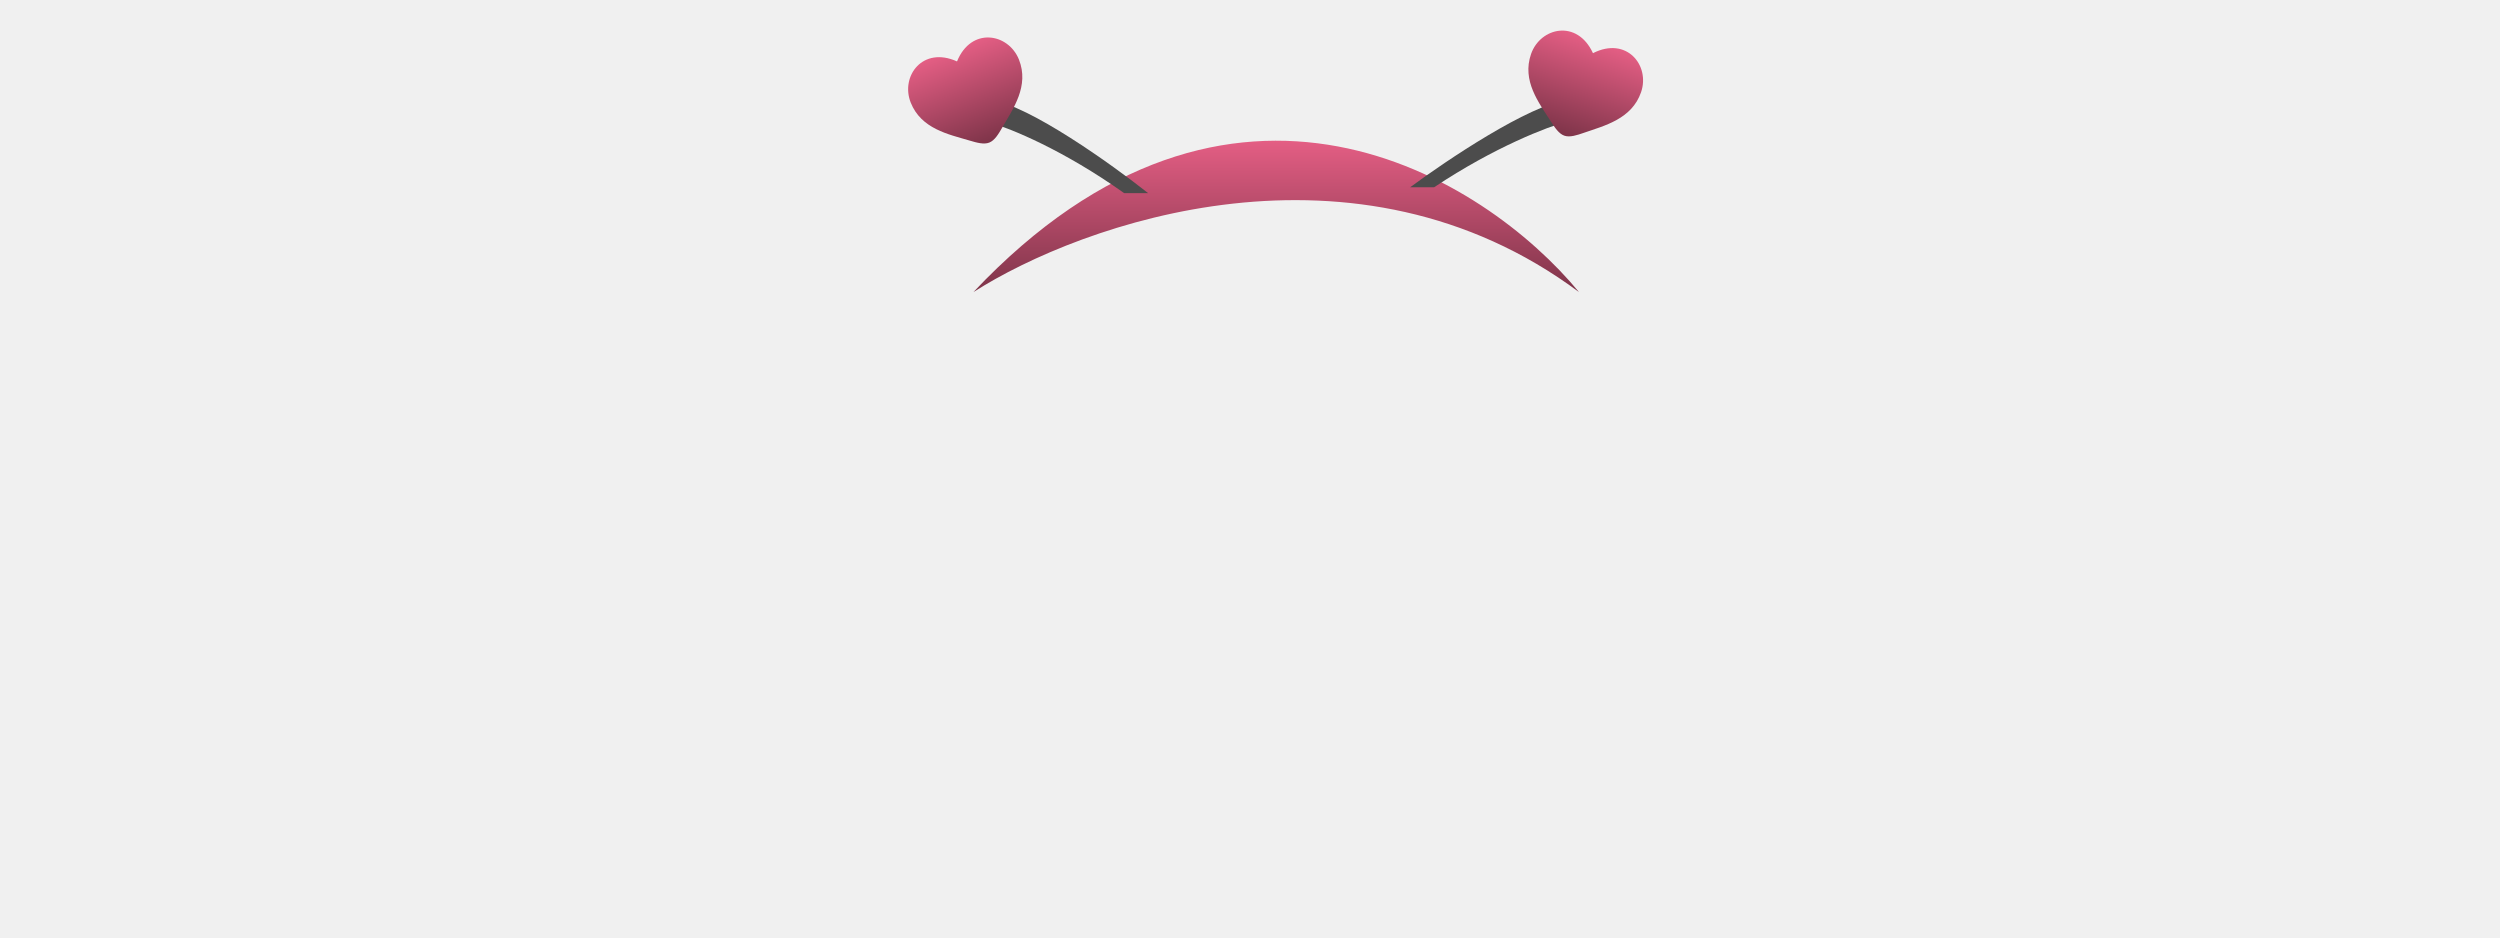
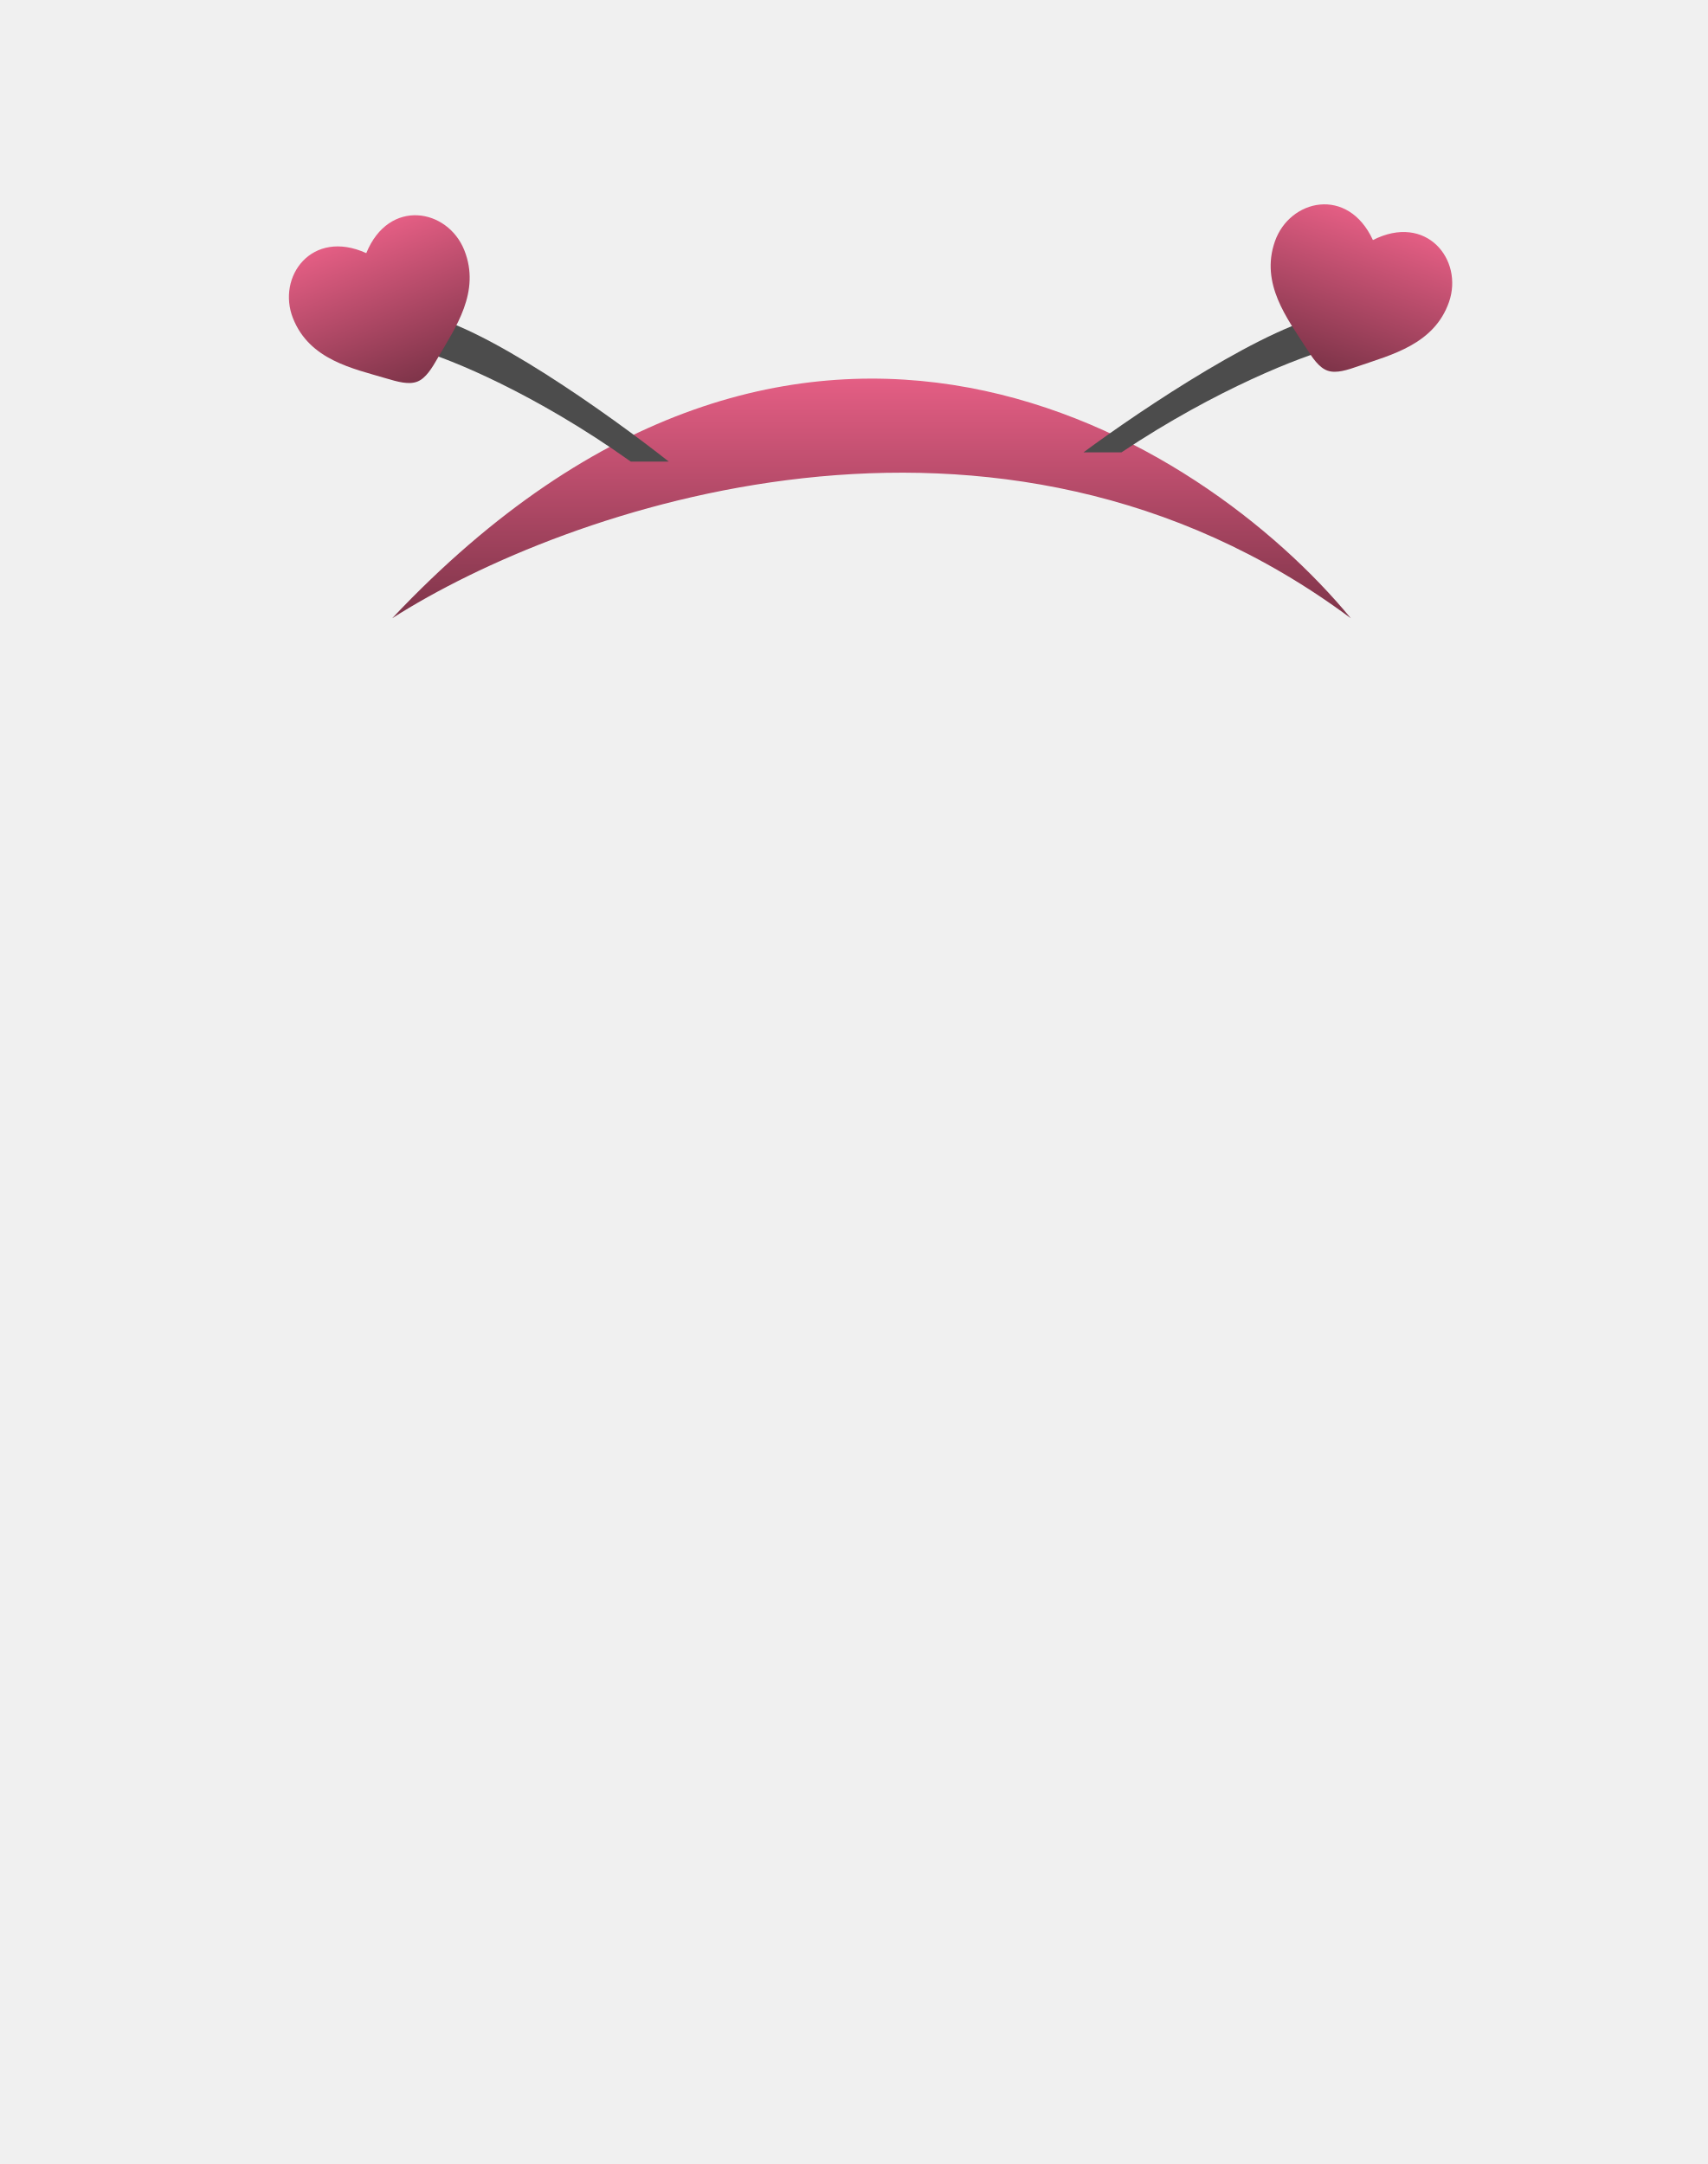
- <svg xmlns="http://www.w3.org/2000/svg" width="136" height="51" viewBox="0 0 127 161" fill="none">
-   <path d="M15.999 50.163C34.66 38.245 81.585 21.56 120 50.163C103.832 30.543 60.399 3.075 15.999 50.163Z" fill="url(#paint0_linear_511_2957)" />
-   <path d="M118 17.163C111.41 18.033 97.254 27.526 90.999 32.163L95.118 32.163C105.552 25.207 114.72 21.729 118 20.859L118 17.163Z" fill="#4C4C4C" />
-   <path d="M19 17.163C25.589 18.091 39.745 28.216 45.999 33.163L41.881 33.163C31.447 25.743 22.279 22.033 19 21.105L19 17.163Z" fill="#4C4C4C" />
-   <g clip-path="url(#clip0_511_2957)">
-     <path d="M5.236 17.623C7.034 22.142 11.727 23.063 15.318 24.131C16.585 24.507 17.799 24.854 18.729 24.484C19.658 24.115 20.302 23.029 20.963 21.884C22.841 18.642 25.617 14.748 23.82 10.23C22.022 5.713 15.636 4.539 13.184 10.548C7.274 7.867 3.438 13.105 5.236 17.623Z" fill="url(#paint1_linear_511_2957)" />
+ <svg xmlns="http://www.w3.org/2000/svg" xmlns:xlink="http://www.w3.org/1999/xlink" version="1.1" id="Layer_1" x="0px" y="0px" width="127px" height="161px" viewBox="0 0 127 161" enable-background="new 0 0 127 161" xml:space="preserve">
+   <g display="none">
+     <path display="inline" fill="#294F69" d="M0.645,94.806c6.146,21.927,30.596,29.688,42.053,30.826l0.833,20.456   C7.164,146.609-0.213,112.117,0.645,94.806z" />
+     <ellipse display="inline" fill="#3B6480" cx="88.876" cy="134.065" rx="17.731" ry="17.528" />
+     <path display="inline" fill="#3B6480" d="M127,151.596c0-2.496-2.008-4.888-5.583-6.652c-3.575-1.764-8.424-2.754-13.479-2.754   s-9.904,0.99-13.479,2.754c-3.574,1.765-5.584,4.156-5.584,6.652h19.063H127z" />
+     <ellipse display="inline" fill="#3B6480" cx="38.125" cy="134.066" rx="17.732" ry="17.528" />
+     <path display="inline" fill="#3B6480" d="M0,151.596c0-2.496,2.008-4.888,5.583-6.652c3.575-1.764,8.423-2.754,13.479-2.754   s9.904,0.99,13.479,2.754c3.575,1.765,5.583,4.156,5.583,6.652H19.062H0z" />
+     <ellipse display="inline" fill="#294F69" cx="64.676" cy="120.658" rx="31.75" ry="31.783" />
+     <path display="inline" fill="#3B6480" d="M46.399,38.846C38.72,37.531,24.515,28.392,29.122,2.354   C40.64,8.929,60.221,25.433,46.399,38.846z" />
+     <path display="inline" fill="#3B6480" d="M81.189,36.492C88.867,35.177,103.072,26.037,98.466,0   C86.947,6.575,67.367,23.079,81.189,36.492z" />
+     <ellipse display="inline" fill="#3B6480" cx="64.676" cy="70.041" rx="42.334" ry="40.612" />
+     <linearGradient id="SVGID_1_" gradientUnits="userSpaceOnUse" x1="62.927" y1="75.355" x2="62.927" y2="40.041" gradientTransform="matrix(1 0 0 -1 -0.0151 160.6992)">
+       <stop offset="0" style="stop-color:#3B6480" />
+       <stop offset="1" style="stop-color:#294F69" />
+     </linearGradient>
+     <ellipse display="inline" fill="url(#SVGID_1_)" cx="62.912" cy="103.001" rx="17.639" ry="17.657" />
+     <path display="inline" fill="#D9D9D9" d="M62.618,101.822l-5.347-6.62h10.693L62.618,101.822z" />
+     <ellipse display="inline" fill="#D9D9D9" cx="91.723" cy="72.394" rx="20.578" ry="20.6" />
+     <path display="inline" fill="#294F69" d="M107.009,72.962c0,8.463-6.844,15.324-15.286,15.324c-8.443,0-15.287-6.86-15.287-15.324   s6.844-15.324,15.287-15.324C100.165,57.638,107.009,64.499,107.009,72.962z" />
+     <path display="inline" fill="#D9D9D9" d="M107.009,65.017c0,4.702-3.802,8.513-8.492,8.513s-8.493-3.812-8.493-8.513   s3.803-8.513,8.493-8.513S107.009,60.315,107.009,65.017z" />
+     <ellipse display="inline" fill="#D9D9D9" cx="35.866" cy="74.16" rx="20.579" ry="20.6" />
+     <path display="inline" fill="#294F69" d="M51.153,74.728c0,8.463-6.844,15.324-15.287,15.324c-8.442,0-15.287-6.86-15.287-15.324   s6.844-15.324,15.287-15.324C44.309,59.404,51.153,66.265,51.153,74.728z" />
+     <path display="inline" fill="#D9D9D9" d="M51.153,66.782c0,4.702-3.802,8.513-8.493,8.513s-8.493-3.812-8.493-8.513   s3.802-8.513,8.493-8.513S51.153,62.081,51.153,66.782z" />
+     <linearGradient id="SVGID_2_" gradientUnits="userSpaceOnUse" x1="50.965" y1="49.872" x2="74.193" y2="20.454" gradientTransform="matrix(1 0 0 -1 -0.0151 160.6992)">
+       <stop offset="0" style="stop-color:#3B6480" />
+       <stop offset="1" style="stop-color:#294F69" />
+     </linearGradient>
+     <path display="inline" fill="url(#SVGID_2_)" d="M39.992,119.48c17.957,11.771,38.441,4.904,46.438,0   c0,9.68-4.722,29.115-23.606,29.426C43.94,149.216,39.734,129.418,39.992,119.48z" />
  </g>
-   <g clip-path="url(#clip1_511_2957)">
-     <path d="M111.761 9.288C110.167 13.882 113.116 17.648 115.135 20.804C115.847 21.917 116.539 22.973 117.484 23.301C118.429 23.628 119.626 23.229 120.875 22.794C124.416 21.569 129.062 20.437 130.656 15.844C132.249 11.25 128.184 6.187 122.4 9.13C119.681 3.237 113.354 4.693 111.761 9.288Z" fill="url(#paint2_linear_511_2957)" />
+   <g>
+     <linearGradient id="SVGID_3_" gradientUnits="userSpaceOnUse" x1="823.551" y1="-396.914" x2="823.551" y2="-453.192" gradientTransform="matrix(0.3168 0 0 -0.3168 -196.0429 -97.5614)">
+       <stop offset="0" style="stop-color:#E45E84" />
+       <stop offset="1" style="stop-color:#7E3449" />
+     </linearGradient>
+     <path fill="url(#SVGID_3_)" d="M29.178,45.996c12.795-8.172,44.969-19.612,71.31,0C89.401,32.543,59.622,13.709,29.178,45.996z" />
+     <path fill="#4C4C4C" d="M99.116,23.37c-4.519,0.596-14.223,7.104-18.513,10.285h2.825c7.152-4.77,13.438-7.155,15.688-7.751V23.37z   " />
+     <path fill="#4C4C4C" d="M31.236,23.37c4.519,0.635,14.224,7.578,18.513,10.971h-2.825c-7.154-5.088-13.44-7.632-15.688-8.269V23.37   z" />
+     <g>
+       <defs>
+         <rect id="SVGID_4_" x="20.668" y="14.746" transform="matrix(-0.9292 0.3697 -0.3697 -0.9292 64.2371 33.6379)" width="16.456" height="16.456" />
+       </defs>
+       <clipPath id="SVGID_5_">
+         <use xlink:href="#SVGID_4_" overflow="visible" />
+       </clipPath>
+       <g clip-path="url(#SVGID_5_)">
+         <linearGradient id="SVGID_6_" gradientUnits="userSpaceOnUse" x1="703.125" y1="-362.982" x2="716.902" y2="-397.609" gradientTransform="matrix(0.3168 0 0 -0.3168 -196.0429 -97.5614)">
+           <stop offset="0" style="stop-color:#E45E84" />
+           <stop offset="1" style="stop-color:#7E3449" />
+         </linearGradient>
+         <path fill="url(#SVGID_6_)" d="M21.799,23.685c1.232,3.098,4.451,3.73,6.912,4.462c0.869,0.258,1.702,0.496,2.339,0.242     c0.637-0.254,1.08-0.998,1.533-1.783c1.288-2.223,3.191-4.893,1.958-7.99c-1.232-3.098-5.611-3.902-7.293,0.217     C23.195,16.994,20.566,20.586,21.799,23.685z" />
+       </g>
+     </g>
+     <g>
+       <defs>
+         <rect id="SVGID_7_" x="92.446" y="13.843" transform="matrix(-0.9448 -0.3277 0.3277 -0.9448 188.554 75.9177)" width="16.456" height="16.457" />
+       </defs>
+       <clipPath id="SVGID_8_">
+         <use xlink:href="#SVGID_7_" overflow="visible" />
+       </clipPath>
+       <g clip-path="url(#SVGID_8_)">
+         <linearGradient id="SVGID_9_" gradientUnits="userSpaceOnUse" x1="942.877" y1="-359.841" x2="930.664" y2="-395.047" gradientTransform="matrix(0.3168 0 0 -0.3168 -196.0429 -97.5614)">
+           <stop offset="0" style="stop-color:#E45E84" />
+           <stop offset="1" style="stop-color:#7E3449" />
+         </linearGradient>
+         <path fill="url(#SVGID_9_)" d="M94.839,17.969c-1.093,3.15,0.929,5.733,2.313,7.896c0.489,0.763,0.963,1.487,1.611,1.712     c0.648,0.226,1.47-0.049,2.325-0.347c2.428-0.84,5.613-1.616,6.708-4.766c1.09-3.149-1.697-6.622-5.662-4.604     C100.271,13.821,95.934,14.819,94.839,17.969z" />
+       </g>
+     </g>
  </g>
-   <defs>
-     <linearGradient id="paint0_linear_511_2957" x1="67.999" y1="24.163" x2="67.999" y2="50.163" gradientUnits="userSpaceOnUse">
-       <stop stop-color="#E45E84" />
-       <stop offset="1" stop-color="#7E3449" />
-     </linearGradient>
-     <linearGradient id="paint1_linear_511_2957" x1="12.364" y1="8.489" x2="18.729" y2="24.484" gradientUnits="userSpaceOnUse">
-       <stop stop-color="#E45E84" />
-       <stop offset="1" stop-color="#7E3449" />
-     </linearGradient>
-     <linearGradient id="paint2_linear_511_2957" x1="123.126" y1="7.036" x2="117.484" y2="23.301" gradientUnits="userSpaceOnUse">
-       <stop stop-color="#E45E84" />
-       <stop offset="1" stop-color="#7E3449" />
-     </linearGradient>
-     <clipPath id="clip0_511_2957">
-       <rect width="24" height="24" fill="white" transform="translate(0 9.87268) rotate(-21.6961)" />
-     </clipPath>
-     <clipPath id="clip1_511_2957">
-       <rect width="24" height="24" fill="white" transform="translate(112.866) rotate(19.132)" />
-     </clipPath>
-   </defs>
</svg>
